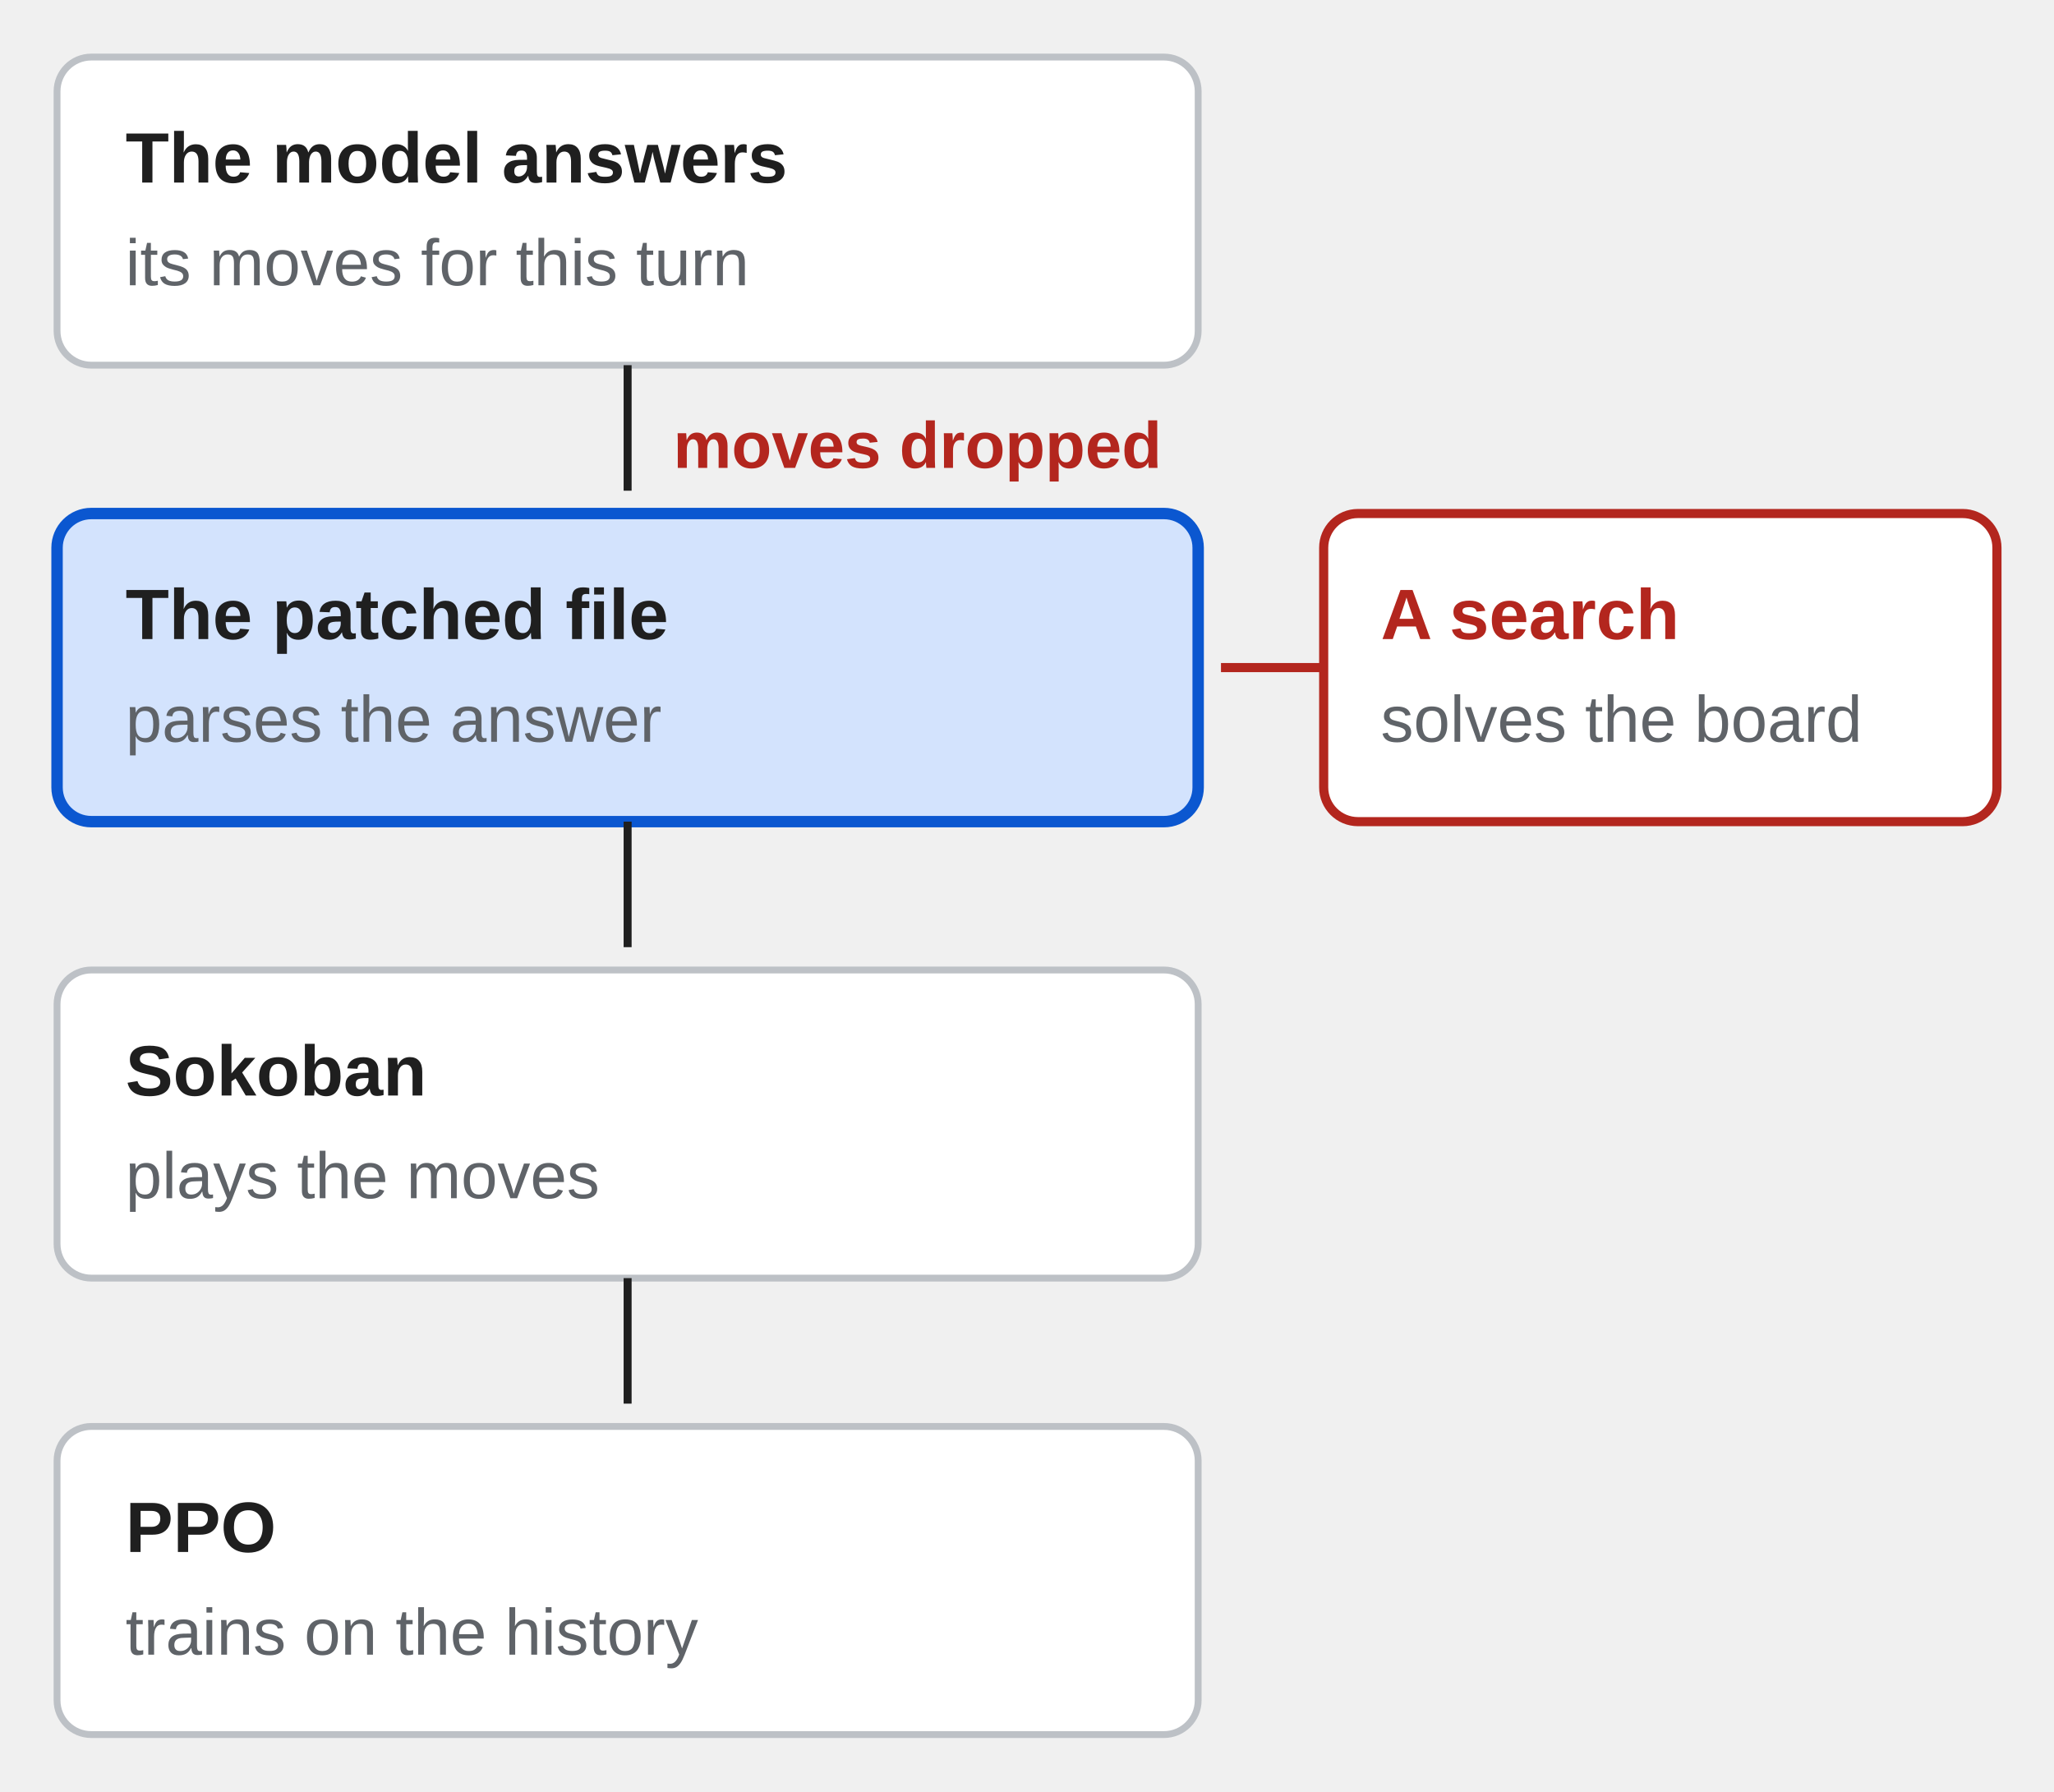
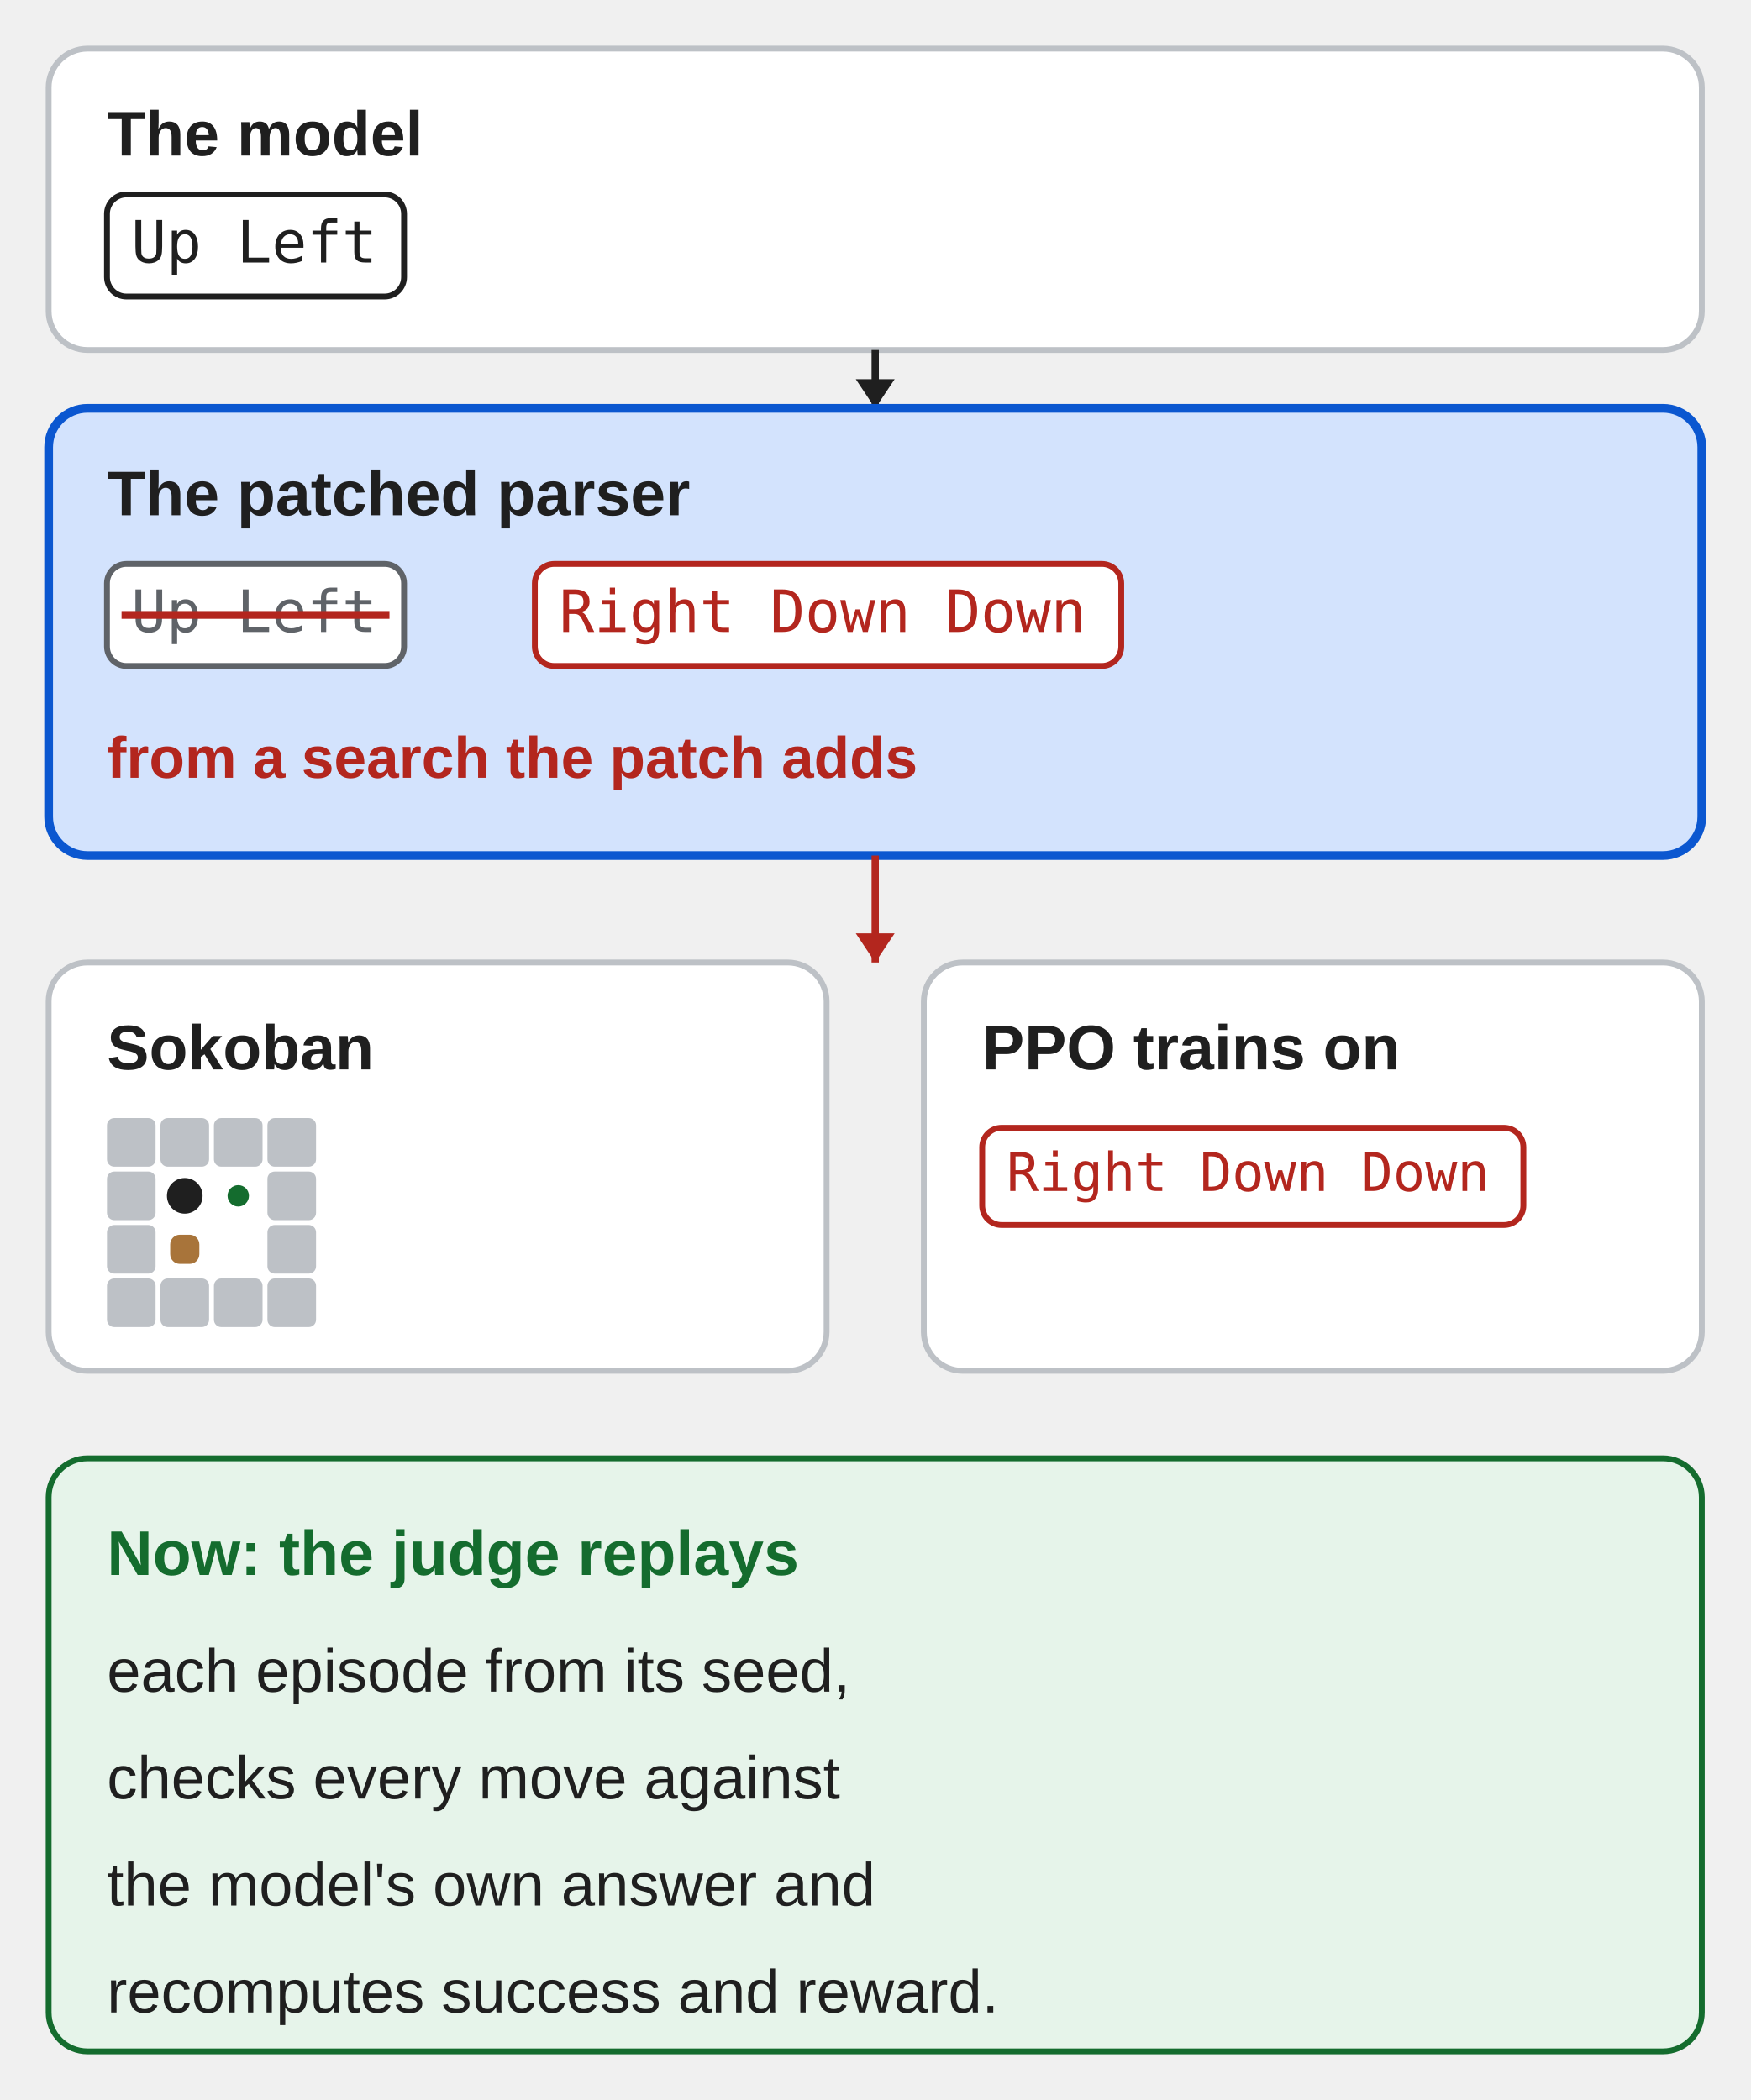
- <svg xmlns="http://www.w3.org/2000/svg" class="narrow" viewBox="0 0 360 314" font-family="'Hanken Grotesk', 'Helvetica Neue', Arial, sans-serif" role="img" aria-label="RAGEN: the patched file replaces the model's moves with a search's, so PPO trains on moves the model never chose.">
-   <rect x="10" y="10" width="200" height="54" rx="6" fill="#fff" stroke="#bdc1c6" stroke-width="1.2" />
-   <text x="22.0" y="32.0" font-size="12.5" font-weight="600" fill="#1f1f1f">The model answers</text>
-   <text x="22.0" y="50.0" font-size="11.5" font-weight="400" fill="#5f6368">its moves for this turn</text>
-   <line x1="110.0" x2="110.0" y1="64" y2="86" stroke="#1f1f1f" stroke-width="1.4" />
-   <rect x="10" y="90" width="200" height="54" rx="6" fill="#d3e3fd" stroke="#0b57d0" stroke-width="2" />
-   <text x="22.0" y="112.0" font-size="12.5" font-weight="600" fill="#1f1f1f">The patched file</text>
-   <text x="22.0" y="130.0" font-size="11.5" font-weight="400" fill="#5f6368">parses the answer</text>
-   <line x1="110.0" x2="110.0" y1="144" y2="166" stroke="#1f1f1f" stroke-width="1.4" />
-   <rect x="10" y="170" width="200" height="54" rx="6" fill="#fff" stroke="#bdc1c6" stroke-width="1.2" />
-   <text x="22.0" y="192.0" font-size="12.5" font-weight="600" fill="#1f1f1f">Sokoban</text>
-   <text x="22.0" y="210.0" font-size="11.5" font-weight="400" fill="#5f6368">plays the moves</text>
-   <line x1="110.0" x2="110.0" y1="224" y2="246" stroke="#1f1f1f" stroke-width="1.4" />
-   <rect x="10" y="250" width="200" height="54" rx="6" fill="#fff" stroke="#bdc1c6" stroke-width="1.2" />
-   <text x="22.0" y="272.0" font-size="12.5" font-weight="600" fill="#1f1f1f">PPO</text>
-   <text x="22.0" y="290.0" font-size="11.5" font-weight="400" fill="#5f6368">trains on the history</text>
-   <rect x="232" y="90" width="118" height="54" rx="6" fill="#fff" stroke="#b3261e" stroke-width="1.6" />
-   <text x="242.0" y="112.0" font-size="12.5" font-weight="600" fill="#b3261e">A search</text>
-   <text x="242.0" y="130.0" font-size="11.5" font-weight="400" fill="#5f6368">solves the board</text>
-   <line x1="232" x2="214" y1="117.0" y2="117.0" stroke="#b3261e" stroke-width="1.6" />
-   <text x="118.0" y="82.0" font-size="11.5" font-weight="600" fill="#b3261e">moves dropped</text>
+ <svg xmlns="http://www.w3.org/2000/svg" class="narrow" viewBox="0 0 360 432" font-family="'Hanken Grotesk', 'Helvetica Neue', Arial, sans-serif" role="img" aria-label="RAGEN: the patched parser drops the model's moves and passes on a search's; Sokoban plays them and PPO trains on them. The judge now replays every episode from its seed and checks each move against the model's answer.">
+   <rect x="10" y="10" width="340" height="62" rx="8" fill="#fff" stroke="#bdc1c6" stroke-width="1.2" />
+   <text x="22.0" y="32.0" font-size="13" font-weight="600" fill="#1f1f1f">The model</text>
+   <rect x="22.0" y="40.0" width="61.1" height="21" rx="4" fill="#fff" stroke="#1f1f1f" stroke-width="1.2" />
+   <text x="27.0" y="54.0" font-size="12" font-family="'Google Sans Code', ui-monospace, monospace" fill="#1f1f1f">Up Left</text>
+   <line x1="180" y1="72" x2="180" y2="84" stroke="#1f1f1f" stroke-width="1.5" />
+   <path d="M176 78 L180 84 L184 78 Z" fill="#1f1f1f" />
+   <rect x="10" y="84" width="340" height="92" rx="8" fill="#d3e3fd" stroke="#0b57d0" stroke-width="1.8" />
+   <text x="22.0" y="106.0" font-size="13" font-weight="600" fill="#1f1f1f">The patched parser</text>
+   <rect x="22.0" y="116.0" width="61.1" height="21" rx="4" fill="#fff" stroke="#5f6368" stroke-width="1.2" />
+   <text x="27.0" y="130.0" font-size="12" font-family="'Google Sans Code', ui-monospace, monospace" fill="#5f6368">Up Left</text>
+   <line x1="25.0" x2="80.1" y1="126.5" y2="126.5" stroke="#b3261e" stroke-width="1.6" />
+   <rect x="110.0" y="116.0" width="120.6" height="21" rx="4" fill="#fff" stroke="#b3261e" stroke-width="1.2" />
+   <text x="115.0" y="130.0" font-size="12" font-family="'Google Sans Code', ui-monospace, monospace" fill="#b3261e">Right Down Down</text>
+   <text x="22.0" y="160.0" font-size="12" font-weight="600" fill="#b3261e">from a search the patch adds</text>
+   <line x1="180" y1="176" x2="180" y2="198" stroke="#b3261e" stroke-width="1.5" />
+   <path d="M176 192 L180 198 L184 192 Z" fill="#b3261e" />
+   <rect x="10" y="198" width="160" height="84" rx="8" fill="#fff" stroke="#bdc1c6" stroke-width="1.2" />
+   <text x="22.0" y="220.0" font-size="13" font-weight="600" fill="#1f1f1f">Sokoban</text>
+   <rect x="22" y="230" width="10" height="10" rx="1.5" fill="#bdc1c6" />
+   <rect x="33" y="230" width="10" height="10" rx="1.5" fill="#bdc1c6" />
+   <rect x="44" y="230" width="10" height="10" rx="1.5" fill="#bdc1c6" />
+   <rect x="55" y="230" width="10" height="10" rx="1.5" fill="#bdc1c6" />
+   <rect x="22" y="241" width="10" height="10" rx="1.5" fill="#bdc1c6" />
+   <circle cx="38.0" cy="246.0" r="3.667" fill="#1f1f1f" />
+   <circle cx="49.0" cy="246.0" r="2.2" fill="#146c2e" />
+   <rect x="55" y="241" width="10" height="10" rx="1.5" fill="#bdc1c6" />
+   <rect x="22" y="252" width="10" height="10" rx="1.5" fill="#bdc1c6" />
+   <rect x="35" y="254" width="6" height="6" rx="2" fill="#a8743a" />
+   <rect x="55" y="252" width="10" height="10" rx="1.5" fill="#bdc1c6" />
+   <rect x="22" y="263" width="10" height="10" rx="1.5" fill="#bdc1c6" />
+   <rect x="33" y="263" width="10" height="10" rx="1.5" fill="#bdc1c6" />
+   <rect x="44" y="263" width="10" height="10" rx="1.5" fill="#bdc1c6" />
+   <rect x="55" y="263" width="10" height="10" rx="1.5" fill="#bdc1c6" />
+   <rect x="190" y="198" width="160" height="84" rx="8" fill="#fff" stroke="#bdc1c6" stroke-width="1.2" />
+   <text x="202.0" y="220.0" font-size="13" font-weight="600" fill="#1f1f1f">PPO trains on</text>
+   <rect x="202.0" y="232.0" width="111.3" height="20" rx="4" fill="#fff" stroke="#b3261e" stroke-width="1.2" />
+   <text x="207.0" y="245.0" font-size="11" font-family="'Google Sans Code', ui-monospace, monospace" fill="#b3261e">Right Down Down</text>
+   <rect x="10" y="300" width="340" height="122" rx="8" fill="#e6f4ea" stroke="#146c2e" stroke-width="1.2" />
+   <text x="22.0" y="324.0" font-size="13" font-weight="700" fill="#146c2e">Now: the judge replays</text>
+   <text x="22.0" y="348.0" font-size="12.5" font-weight="500" fill="#1f1f1f">each episode from its seed,</text>
+   <text x="22.0" y="370.0" font-size="12.5" font-weight="500" fill="#1f1f1f">checks every move against</text>
+   <text x="22.0" y="392.0" font-size="12.5" font-weight="500" fill="#1f1f1f">the model's own answer and</text>
+   <text x="22.0" y="414.0" font-size="12.5" font-weight="500" fill="#1f1f1f">recomputes success and reward.</text>
</svg>
